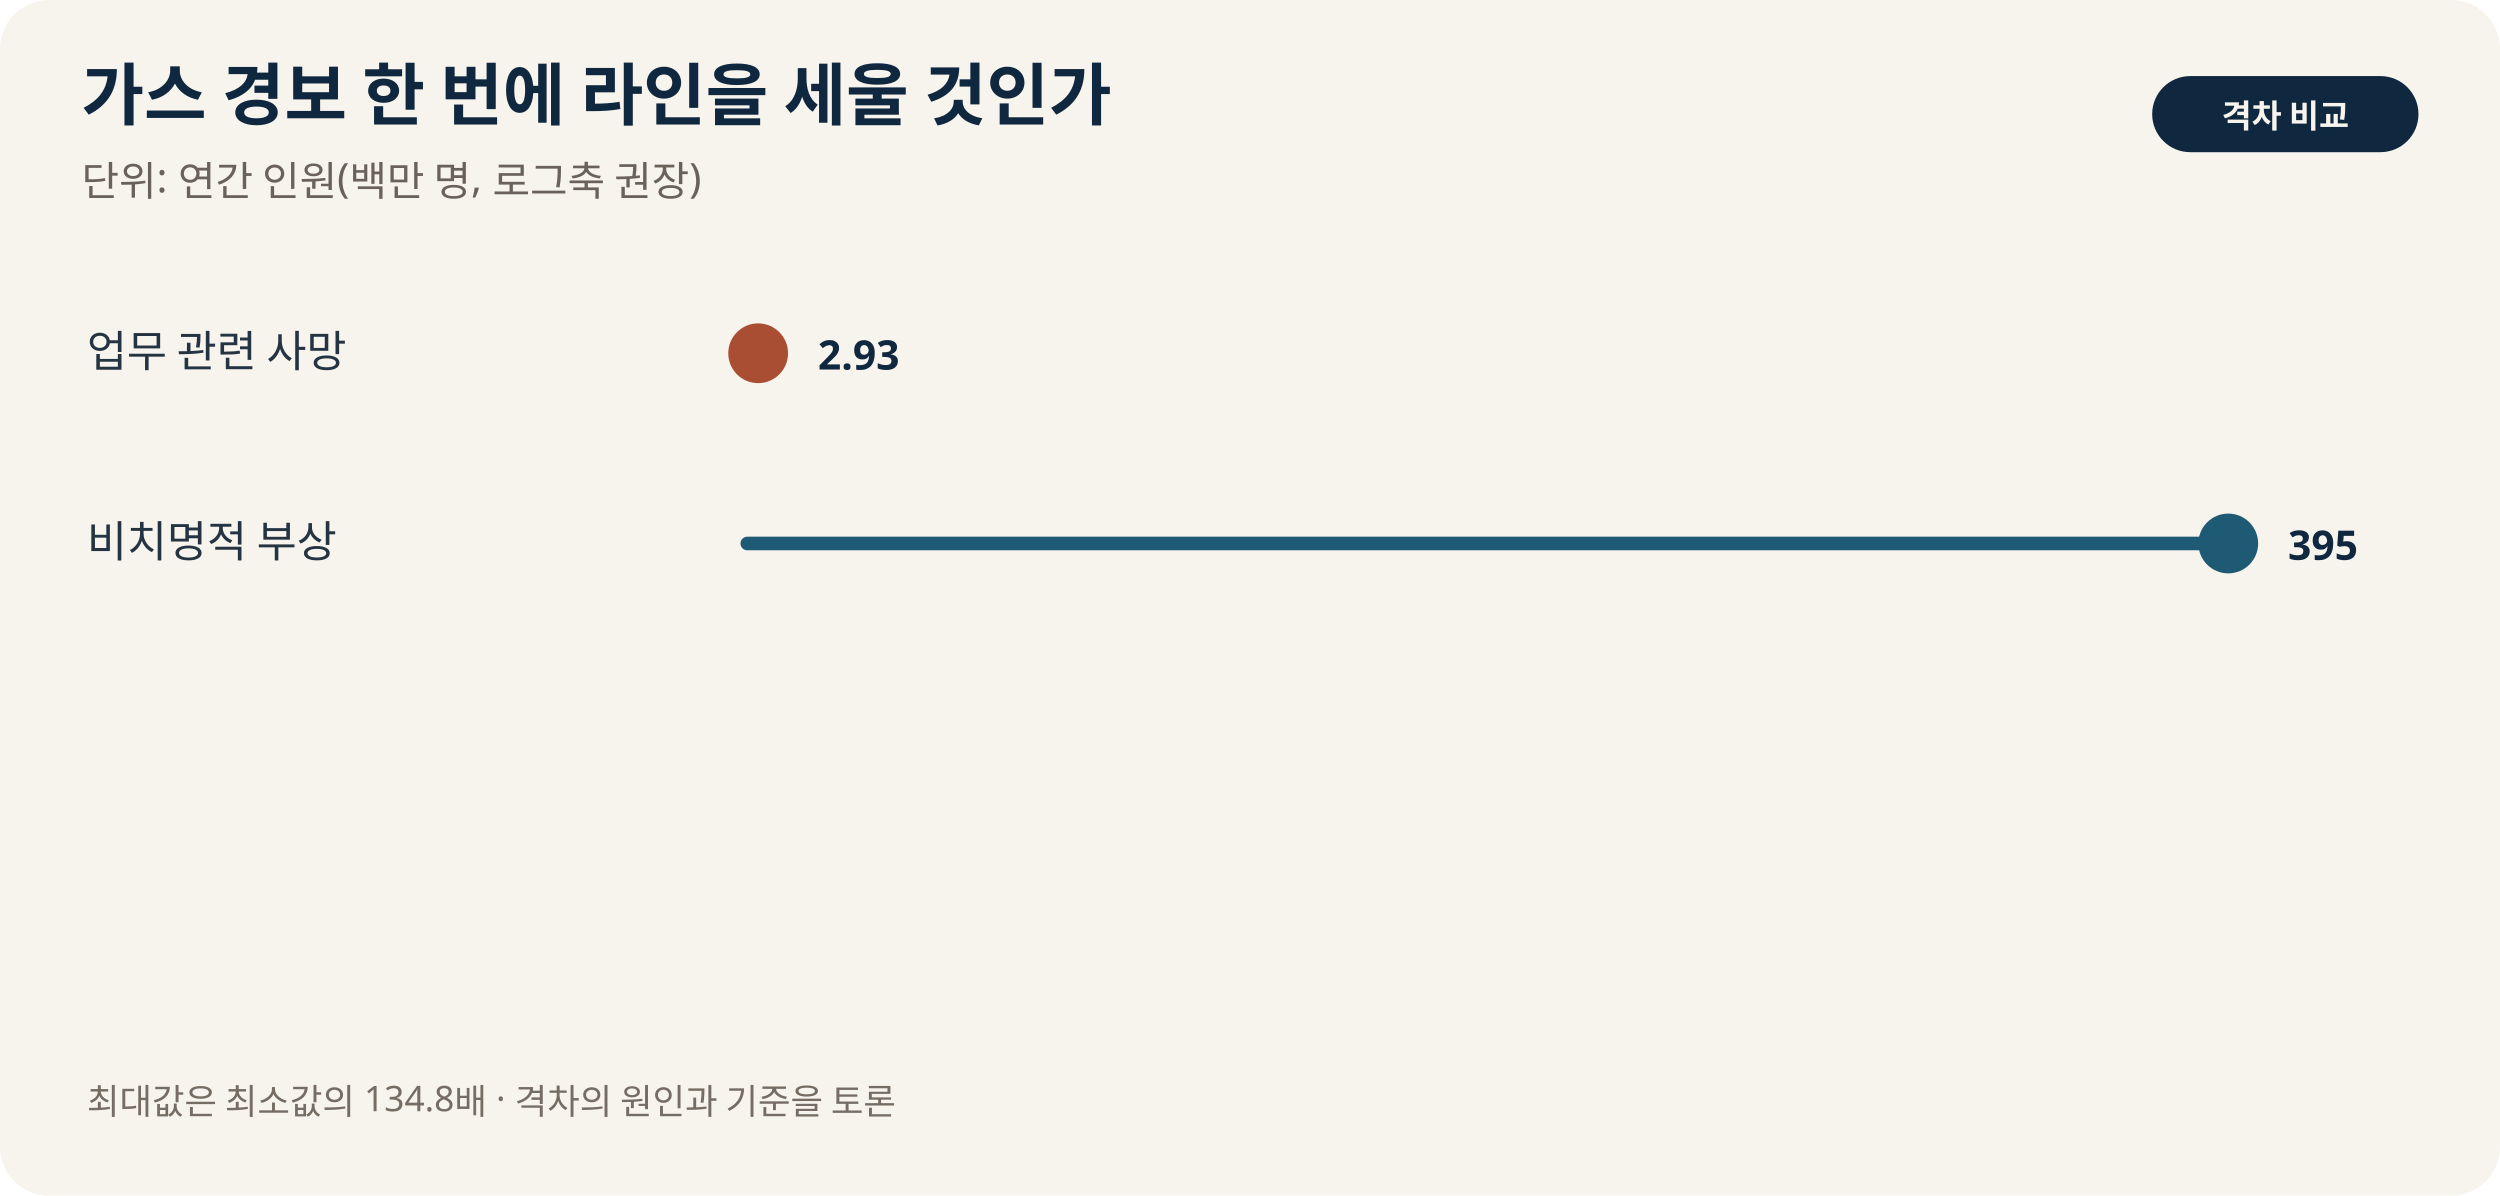
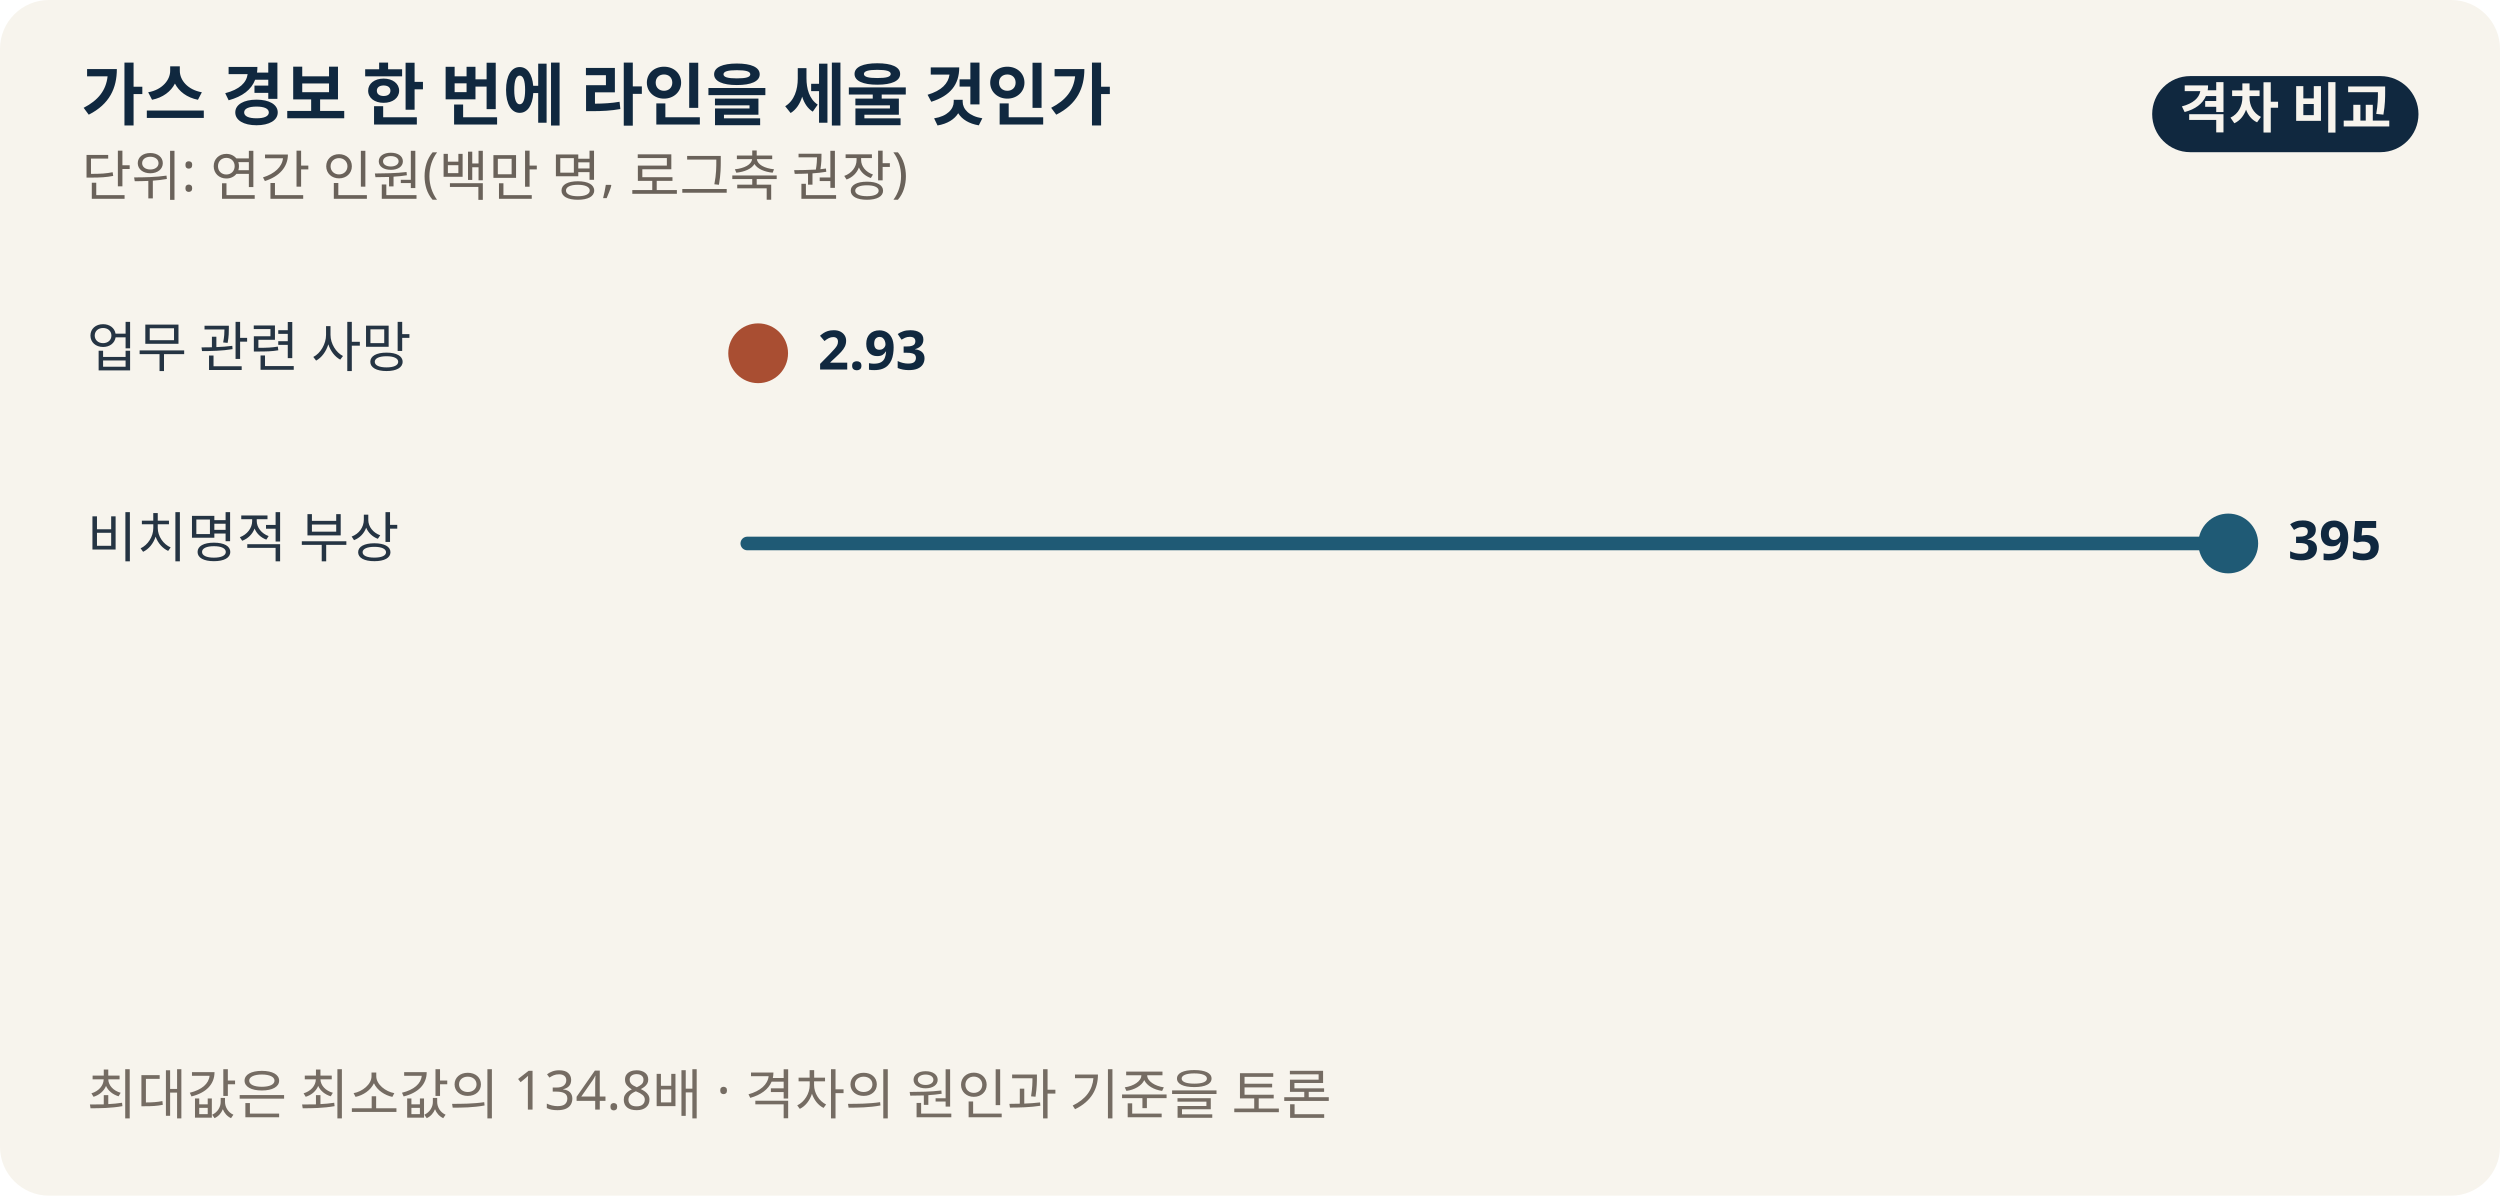
<svg xmlns="http://www.w3.org/2000/svg" viewBox="0 0 920 440" role="img" aria-labelledby="title desc">
  <style>
  .bg{fill:#F7F4ED} .title{font:700 25px "Noto Sans KR",sans-serif;fill:#10283F}
-   .unit{font:15px "Noto Sans KR",sans-serif;fill:#6A625A} .label{font:16px "Noto Sans KR",sans-serif;fill:#253443}
-   .value{font:700 15px "Noto Sans KR",sans-serif;fill:#10283F} .grid{stroke:#D9D1C5;stroke-width:1}
-   .axis{stroke:#768594;stroke-width:1.4} .note{font:13px "Noto Sans KR",sans-serif;fill:#756C63}
+   .unit{font:20px "Noto Sans KR",sans-serif;fill:#6A625A} .label{font:20px "Noto Sans KR",sans-serif;fill:#253443}
+   .value{font:700 20px "Noto Sans KR",sans-serif;fill:#10283F} .grid{stroke:#D9D1C5;stroke-width:1}
+   .axis{stroke:#768594;stroke-width:1.4} .note{font:20px "Noto Sans KR",sans-serif;fill:#756C63}
</style>
  <rect class="bg" width="100%" height="100%" rx="18" />
  <text x="30" y="44" class="title">가스 경보 한 번에 라인을 세울 것인가</text>
  <text x="30" y="72" class="unit">단위: 연간 인원(백만 명, 로그축 권장)</text>
  <text x="32" y="135" class="label">업무 관련 사망</text>
  <line x1="275" y1="130" x2="279.0" y2="130" stroke="#A94E32" stroke-width="5" stroke-linecap="round" />
  <circle cx="279.0" cy="130" r="11" fill="#A94E32" />
  <text x="301.0" y="136" class="value">2.93</text>
  <text x="32" y="205" class="label">비치명적 부상</text>
  <line x1="275" y1="200" x2="820.0" y2="200" stroke="#1F5A75" stroke-width="5" stroke-linecap="round" />
  <circle cx="820.0" cy="200" r="11" fill="#1F5A75" />
  <text x="842.0" y="206" class="value">395</text>
  <text x="32" y="410" class="note">최대값은 최소값의 134.8배 · 격차의 원인과 기준을 토론</text>
  <rect x="792" y="28" width="98" height="28" rx="14" fill="#10283F" />
-   <text x="841" y="47" text-anchor="middle" style="font:700 12px 'Noto Sans KR',sans-serif;fill:#F7F4ED">격차 비교</text>
+   <text x="841" y="47" text-anchor="middle" style="font:700 20px 'Noto Sans KR',sans-serif;fill:#F7F4ED">격차 비교</text>
</svg>
